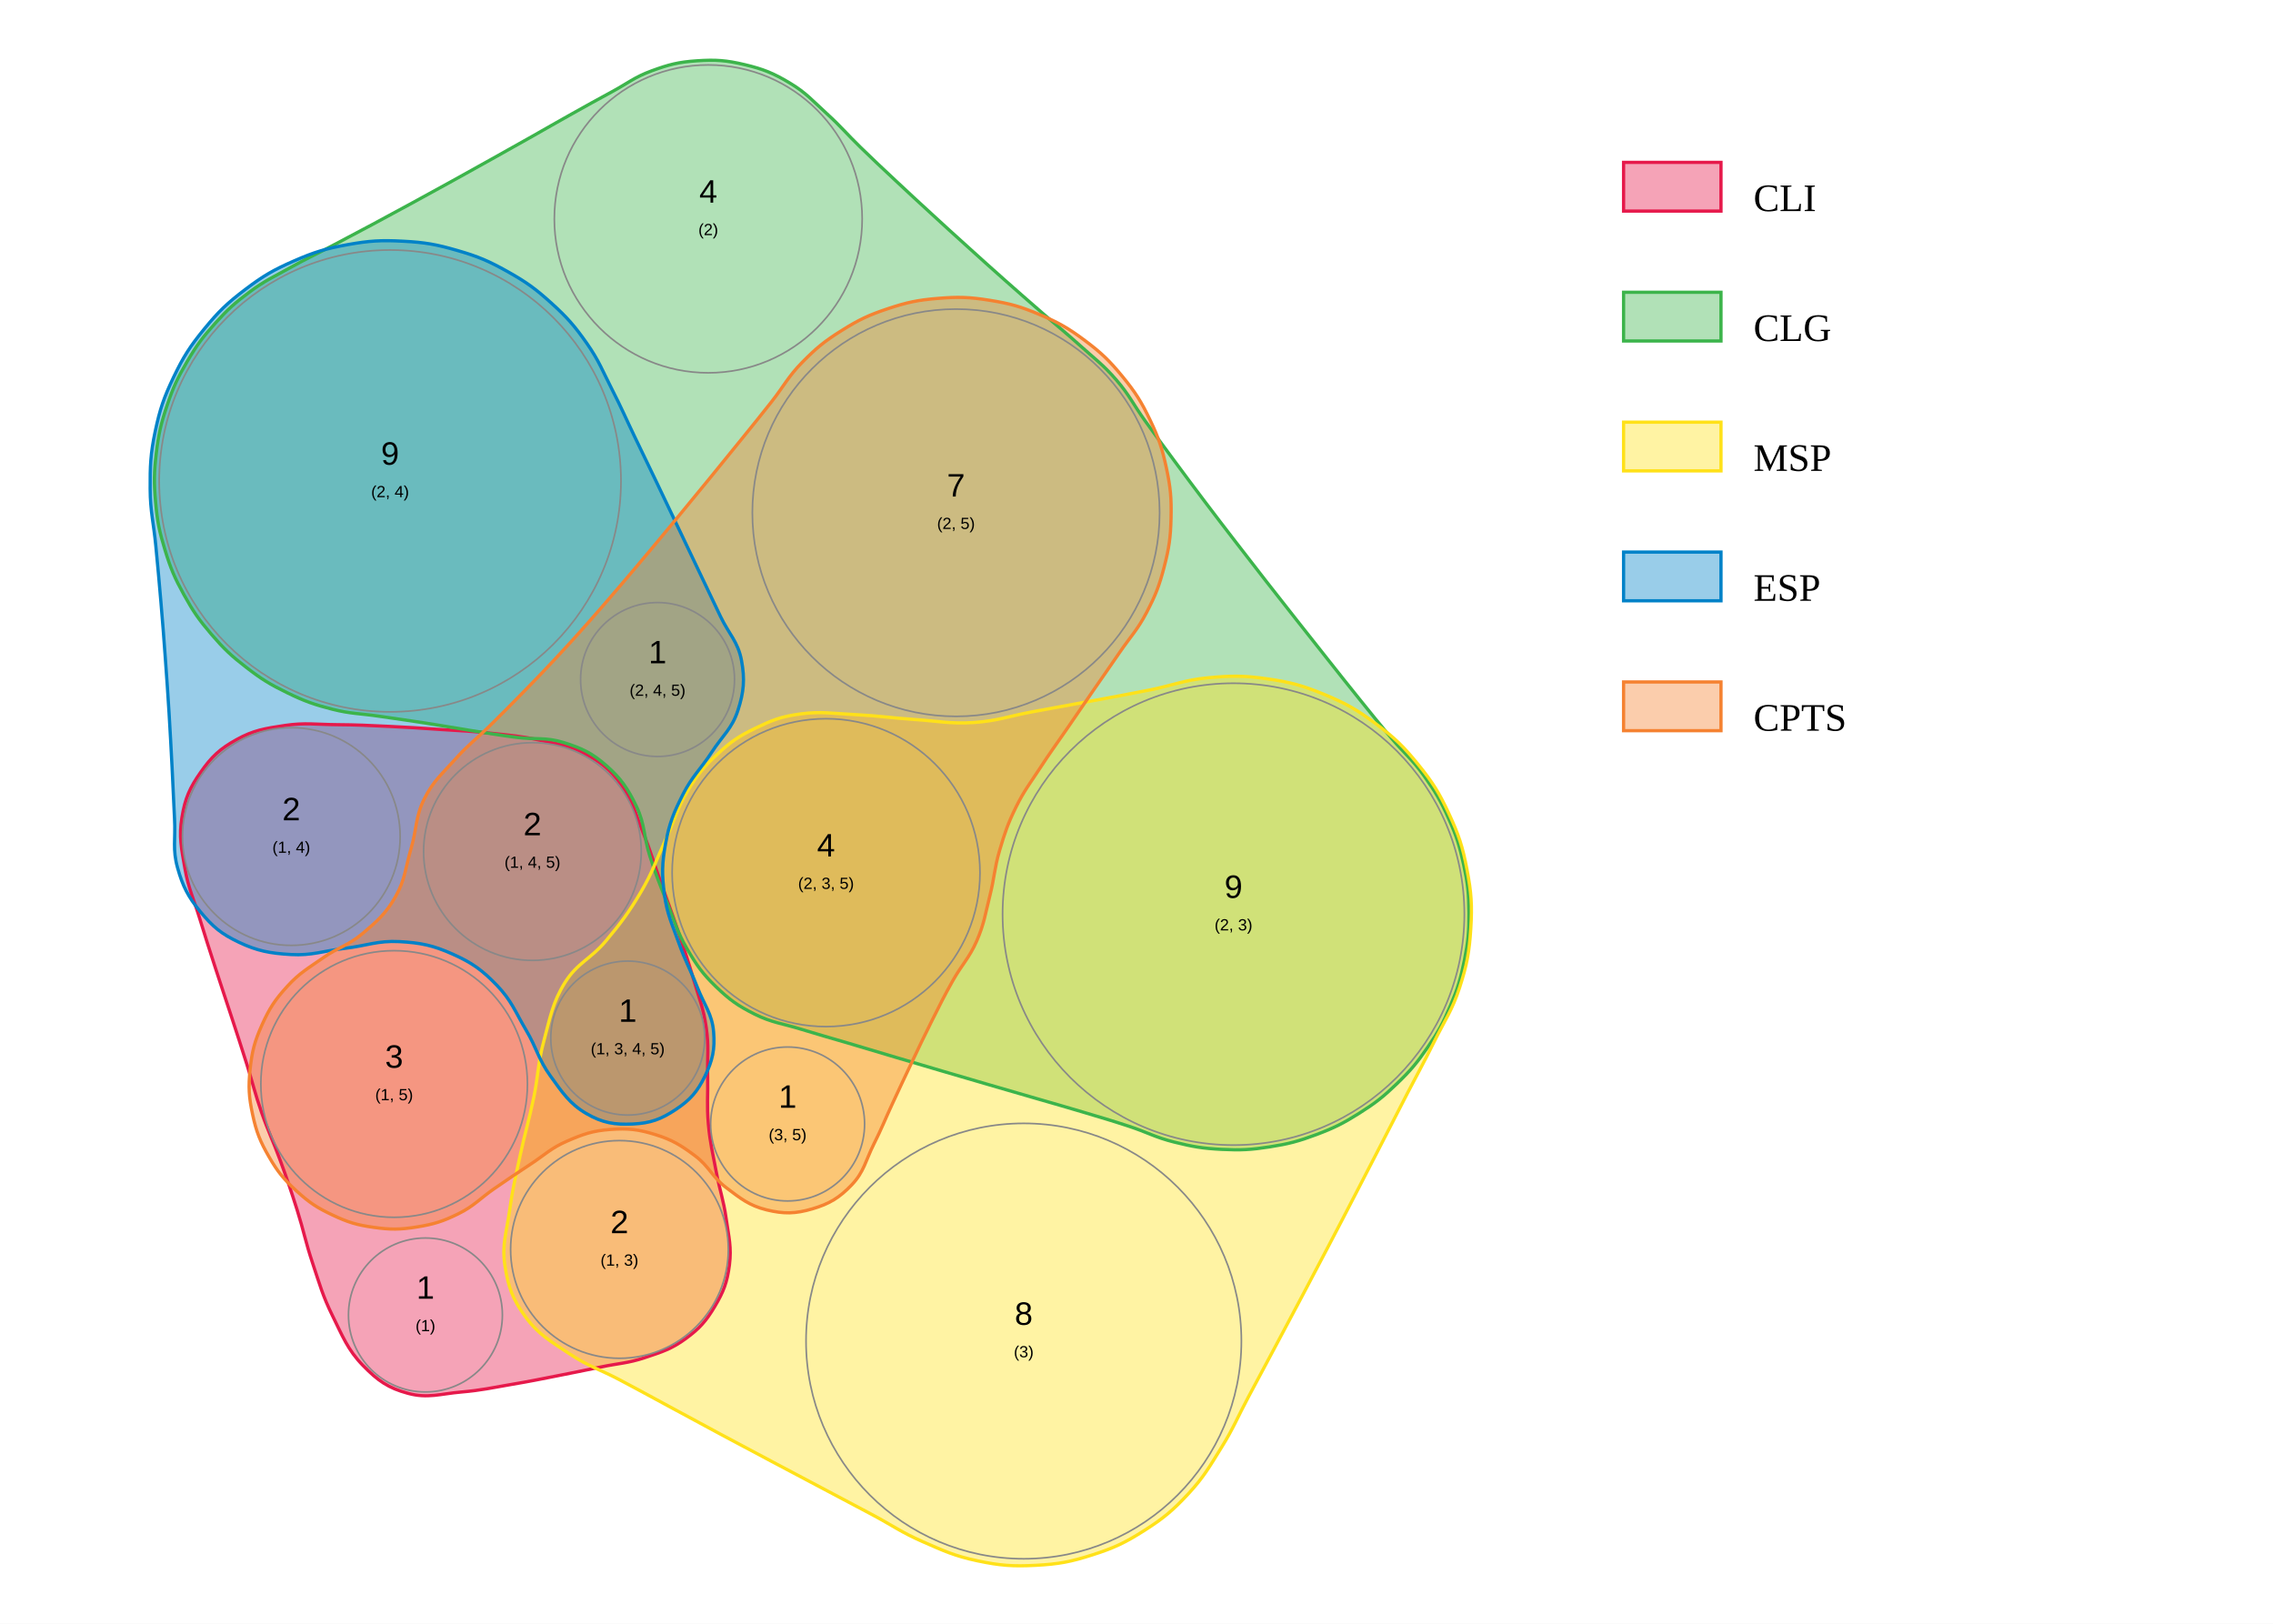
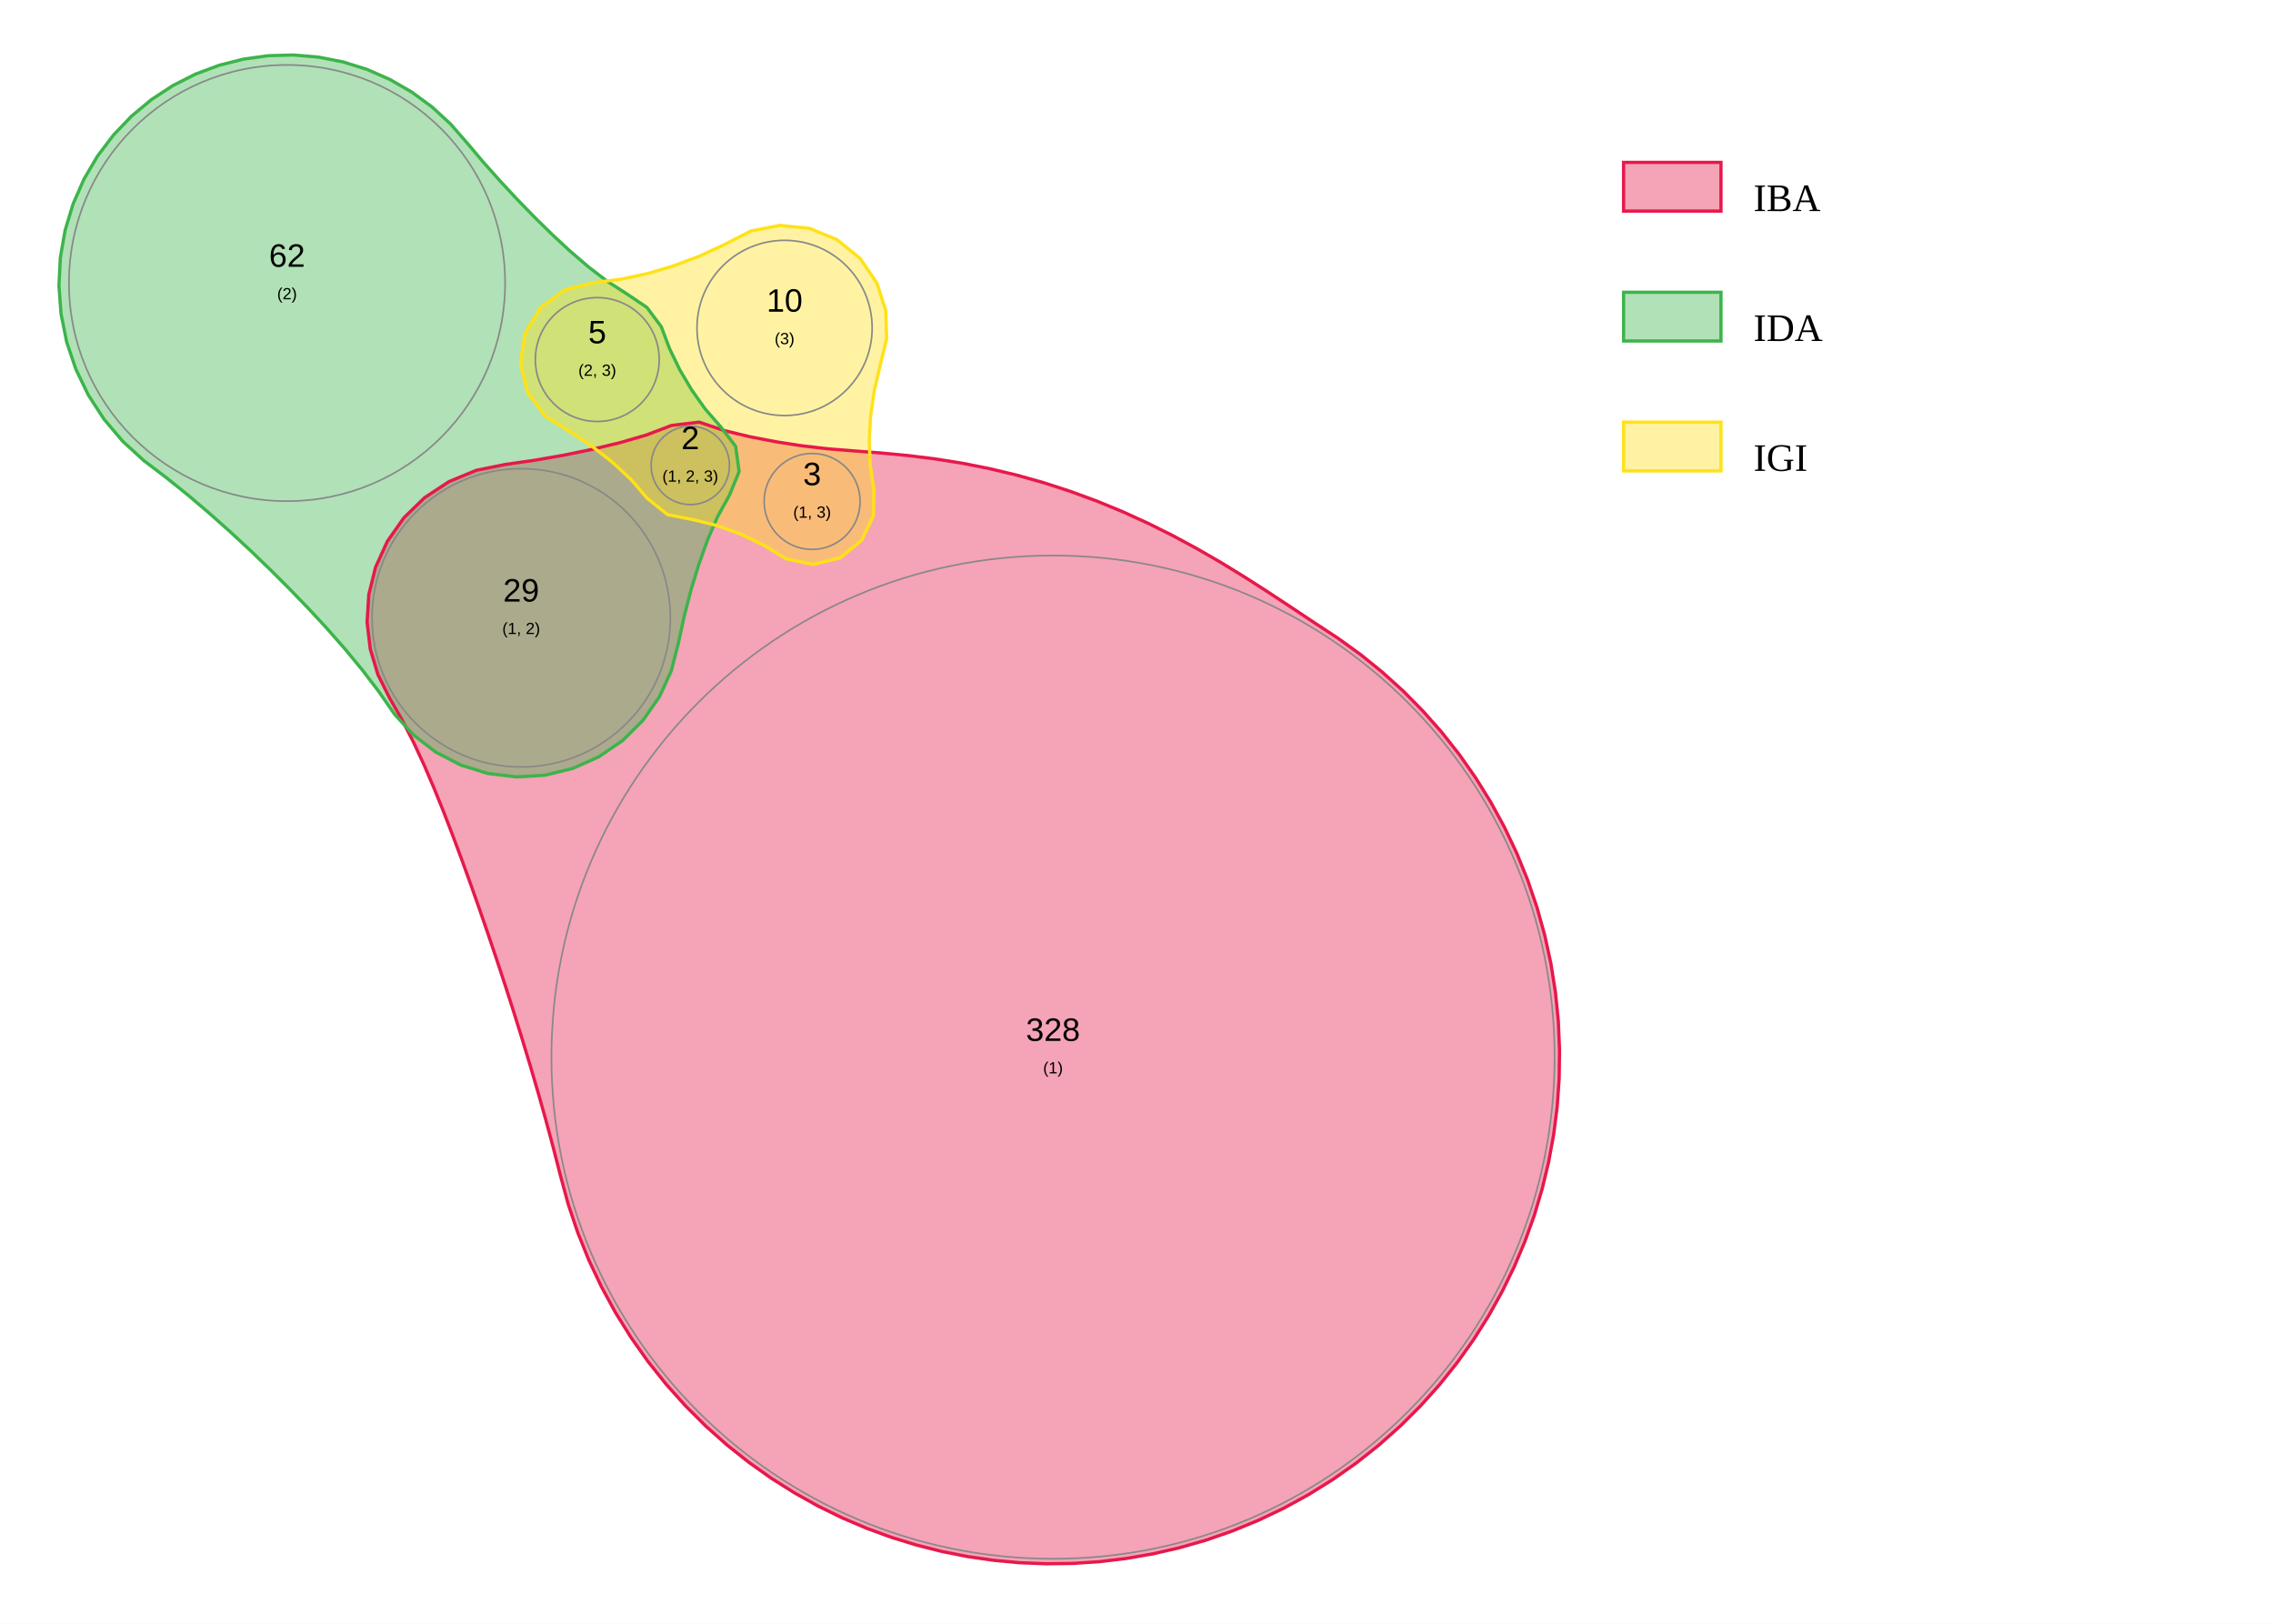
- <svg xmlns="http://www.w3.org/2000/svg" xmlns:xlink="http://www.w3.org/1999/xlink" width="700" height="500">
+ <svg xmlns="http://www.w3.org/2000/svg" xmlns:xlink="http://www.w3.org/1999/xlink" viewBox="0 0 700 500">
  <defs>
    <style type="text/css">
  .borderLine {
	   stroke: none;
	   fill-opacity: 0.4;
  }
  .outLine {
	   stroke-width: 1;
	   fill: none;
  }
  .circle {
	   stroke: #888888;
	   stroke-width: 0.5;
	   fill: none;
    pointer-events: all;
  }
  .spcircle {
	   stroke: #FF2222;
	   stroke-width: 1;
	   fill: none;
    pointer-events: all;
  }
  .tLabel {
	   font-family: Arial;
    pointer-events: none;
	   font-size: 14px;
	   text-anchor: middle;
	   alignment-baseline: central;
  }
  .nLabel {
	   font-family: Arial;
    pointer-events: none;
	   font-size: 10px;
	   text-anchor: middle;
	   alignment-baseline: central;
  }
  .belong {
	   font-family: Arial;
    pointer-events: none;
	   font-size: 5px;
	   text-anchor: middle;
	   alignment-baseline: central;
  }
  .p0{
    stroke: none;
    fill: #e6194b;
  }
  .q0{
    fill: none;
    stroke: #e6194b;
  }
  .p1{
    stroke: none;
    fill: #3cb44b;
  }
  .q1{
    fill: none;
    stroke: #3cb44b;
  }
  .p2{
    stroke: none;
    fill: #ffe119;
  }
  .q2{
    fill: none;
    stroke: #ffe119;
  }
-   .p3{
-     stroke: none;
-     fill: #0082c8;
-   }
-   .q3{
-     fill: none;
-     stroke: #0082c8;
-   }
-   .p4{
-     stroke: none;
-     fill: #f58231;
-   }
-   .q4{
-     fill: none;
-     stroke: #f58231;
-   }

</style>
    <symbol id="bl0">
-       <path d="M 191.38 241.67 C 187.84 236.89 185.25 234.85 180.23 232.10 C 175.22 229.35 172.10 229.21 166.30 227.94 C 160.50 226.68 157.39 226.45 151.24 225.79 C 145.08 225.12 141.84 225.04 135.53 224.62 C 129.22 224.19 126.03 223.96 119.67 223.67 C 113.31 223.37 110.12 223.20 103.72 223.15 C 97.33 223.10 93.87 222.48 87.69 223.40 C 81.52 224.32 78.03 224.87 72.85 227.75 C 67.67 230.62 65.16 233.00 61.80 237.79 C 58.44 242.58 57.00 245.76 56.03 251.69 C 55.06 257.63 55.86 261.24 56.95 267.46 C 58.05 273.69 59.62 276.71 61.49 282.81 C 63.36 288.92 64.36 291.96 66.31 297.99 C 68.26 304.02 69.30 307.00 71.24 312.95 C 73.19 318.90 74.16 321.83 76.02 327.75 C 77.89 333.68 78.50 336.66 80.56 342.57 C 82.61 348.48 84.09 351.29 86.29 357.30 C 88.48 363.32 89.52 366.30 91.52 372.63 C 93.52 378.97 94.10 382.47 96.28 388.98 C 98.46 395.49 99.32 398.89 102.41 405.18 C 105.51 411.47 107.11 415.67 111.75 420.44 C 116.40 425.22 119.58 427.41 125.63 429.05 C 131.68 430.70 135.65 429.20 142.01 428.65 C 148.37 428.10 151.54 427.32 157.44 426.32 C 163.34 425.33 165.98 424.76 171.50 423.68 C 177.02 422.60 179.61 422.06 185.04 420.94 C 190.46 419.81 193.39 419.80 198.61 418.05 C 203.83 416.31 206.85 415.38 211.16 412.22 C 215.46 409.07 217.44 406.82 220.14 402.28 C 222.84 397.73 223.94 394.92 224.64 389.50 C 225.33 384.08 224.44 380.92 223.62 375.18 C 222.81 369.44 221.66 366.62 220.57 360.81 C 219.48 355.00 218.68 352.03 218.15 346.14 C 217.63 340.25 218.06 337.30 217.93 331.35 C 217.80 325.40 218.36 322.34 217.50 316.41 C 216.64 310.47 215.36 307.62 213.62 301.67 C 211.87 295.71 210.84 292.69 208.79 286.63 C 206.74 280.57 205.54 277.50 203.37 271.37 C 201.19 265.25 200.31 261.94 197.91 256.00 C 195.51 250.06 194.91 246.45 191.38 241.67 Z" />
+       <path d="M 246.97 137.28 L 239.02 136.04 L 231.00 134.50 L 223.06 132.59 L 215.34 129.99 L 206.79 131.01 L 199.04 133.96 L 190.80 136.35 L 182.21 138.40 L 173.44 140.20 L 164.56 141.74 L 155.61 143.02 L 146.70 144.82 L 138.31 148.28 L 130.77 153.24 L 124.35 159.48 L 119.27 166.73 L 115.65 174.70 L 113.58 183.08 L 113.05 191.57 L 114.02 199.87 L 116.38 207.73 L 119.96 214.93 L 123.86 221.75 L 127.39 228.65 L 130.64 235.65 L 133.68 242.74 L 136.59 249.92 L 139.40 257.19 L 142.15 264.56 L 144.86 272.03 L 147.54 279.61 L 150.20 287.31 L 152.85 295.14 L 155.48 303.10 L 158.08 311.19 L 160.65 319.42 L 163.18 327.77 L 165.66 336.23 L 168.07 344.79 L 170.40 353.44 L 172.64 362.17 L 175.02 370.91 L 177.92 379.52 L 181.31 387.97 L 185.20 396.20 L 189.55 404.19 L 194.35 411.88 L 199.56 419.25 L 205.16 426.27 L 211.10 432.90 L 217.34 439.13 L 223.86 444.93 L 230.61 450.29 L 237.56 455.22 L 244.69 459.71 L 251.95 463.77 L 259.37 467.40 L 266.90 470.61 L 274.54 473.40 L 282.28 475.78 L 290.12 477.76 L 298.03 479.32 L 306.01 480.47 L 314.05 481.21 L 322.15 481.53 L 330.31 481.43 L 338.51 480.90 L 346.74 479.92 L 354.99 478.49 L 363.21 476.61 L 371.40 474.26 L 379.52 471.44 L 387.52 468.16 L 395.38 464.41 L 403.06 460.20 L 410.53 455.54 L 417.75 450.46 L 424.67 444.97 L 431.26 439.10 L 437.51 432.87 L 443.37 426.34 L 448.82 419.52 L 453.85 412.45 L 458.45 405.17 L 462.61 397.69 L 466.34 390.04 L 469.64 382.22 L 472.51 374.24 L 474.93 366.10 L 476.92 357.81 L 478.47 349.36 L 479.56 340.78 L 480.17 332.08 L 480.28 323.28 L 479.91 314.43 L 479.02 305.56 L 477.63 296.74 L 475.72 287.99 L 473.32 279.38 L 470.44 270.93 L 467.09 262.69 L 463.29 254.68 L 459.06 246.94 L 454.42 239.47 L 449.39 232.31 L 443.98 225.46 L 438.21 218.95 L 432.13 212.78 L 425.72 206.99 L 419.04 201.58 L 412.09 196.56 L 404.95 191.87 L 397.85 187.15 L 390.74 182.46 L 383.57 177.86 L 376.29 173.38 L 368.89 169.10 L 361.33 165.01 L 353.63 161.17 L 345.78 157.59 L 337.79 154.30 L 329.68 151.32 L 321.46 148.65 L 313.15 146.31 L 304.77 144.31 L 296.36 142.64 L 287.91 141.30 L 279.48 140.26 L 271.12 139.47 L 262.91 138.84 L 254.88 138.19 Z" />
    </symbol>
    <symbol id="bl1">
-       <path d="M 452.38 281.02 C 452.33 275.15 452.01 272.08 450.76 266.29 C 449.51 260.49 448.58 257.53 446.12 252.04 C 443.67 246.55 442.03 243.80 438.50 238.83 C 434.96 233.87 432.40 231.93 428.45 227.23 C 424.49 222.53 422.58 220.13 418.71 215.34 C 414.85 210.56 412.95 208.15 409.12 203.32 C 405.28 198.49 403.37 196.07 399.54 191.21 C 395.71 186.36 393.79 183.93 389.98 179.05 C 386.17 174.17 384.26 171.72 380.48 166.80 C 376.69 161.89 374.80 159.43 371.06 154.49 C 367.32 149.54 365.46 147.05 361.78 142.07 C 358.09 137.09 356.25 134.60 352.64 129.58 C 349.03 124.55 347.78 121.60 343.75 116.95 C 339.72 112.29 337.08 110.44 332.50 106.30 C 327.92 102.17 325.50 100.29 320.87 96.27 C 316.24 92.24 313.92 90.22 309.35 86.17 C 304.78 82.12 302.53 80.08 298.03 76.01 C 293.52 71.95 291.28 69.91 286.85 65.83 C 282.41 61.76 280.20 59.73 275.85 55.65 C 271.49 51.56 269.30 49.54 265.06 45.41 C 260.82 41.29 259.02 38.99 254.65 35.02 C 250.27 31.04 248.24 28.55 243.18 25.53 C 238.12 22.50 235.05 21.27 229.34 19.91 C 223.64 18.55 220.37 18.34 214.65 18.72 C 208.92 19.10 205.98 19.88 200.72 21.80 C 195.46 23.72 193.26 25.67 188.33 28.33 C 183.40 30.99 180.96 32.37 176.06 35.10 C 171.16 37.84 168.72 39.26 163.83 42.03 C 158.93 44.79 156.47 46.17 151.56 48.91 C 146.65 51.66 144.20 53.03 139.26 55.75 C 134.33 58.47 131.86 59.82 126.91 62.52 C 121.95 65.21 119.48 66.56 114.49 69.23 C 109.50 71.90 106.99 73.22 101.96 75.86 C 96.93 78.50 94.34 79.65 89.34 82.44 C 84.35 85.23 81.61 86.39 77.00 89.81 C 72.38 93.23 70.15 95.23 66.27 99.55 C 62.39 103.87 60.57 106.32 57.60 111.39 C 54.63 116.46 53.33 119.26 51.44 124.89 C 49.54 130.52 48.83 133.60 48.13 139.55 C 47.42 145.50 47.38 148.66 47.92 154.63 C 48.45 160.60 49.07 163.68 50.82 169.38 C 52.56 175.09 53.79 177.96 56.65 183.14 C 59.51 188.33 61.27 190.85 65.11 195.33 C 68.95 199.80 71.19 201.92 75.86 205.52 C 80.53 209.13 83.18 210.76 88.47 213.33 C 93.77 215.91 96.69 216.95 102.33 218.39 C 107.98 219.83 110.97 219.69 116.68 220.54 C 122.39 221.39 125.22 221.75 130.88 222.63 C 136.53 223.51 139.30 224.05 144.95 224.94 C 150.59 225.83 153.38 226.32 159.12 227.07 C 164.86 227.81 168.11 226.92 173.65 228.67 C 179.18 230.41 182.32 231.86 186.80 235.80 C 191.27 239.74 193.36 242.82 196.02 248.36 C 198.68 253.91 198.20 257.58 200.10 263.53 C 202.00 269.48 203.23 272.41 205.52 278.13 C 207.81 283.85 208.57 286.99 211.57 292.13 C 214.56 297.27 216.33 299.81 220.51 303.85 C 224.69 307.88 227.21 309.70 232.45 312.31 C 237.70 314.93 240.97 315.15 246.74 316.94 C 252.51 318.72 255.46 319.51 261.28 321.23 C 267.10 322.96 270.01 323.84 275.82 325.57 C 281.63 327.30 284.54 328.16 290.33 329.86 C 296.11 331.57 299.00 332.40 304.76 334.08 C 310.51 335.76 313.39 336.58 319.12 338.25 C 324.85 339.92 327.71 340.70 333.40 342.41 C 339.10 344.12 341.94 344.93 347.58 346.78 C 353.22 348.63 355.86 350.25 361.60 351.68 C 367.33 353.11 370.38 353.63 376.27 353.93 C 382.16 354.22 385.22 354.06 391.04 353.15 C 396.85 352.24 399.82 351.46 405.33 349.40 C 410.84 347.33 413.61 345.95 418.59 342.81 C 423.56 339.67 425.99 337.76 430.21 333.69 C 434.43 329.63 436.39 327.29 439.69 322.48 C 442.99 317.67 444.44 315.00 446.70 309.63 C 448.96 304.26 449.85 301.35 450.99 295.63 C 452.12 289.91 452.42 286.88 452.38 281.02 Z" />
+       <path d="M 40.50 35.77 L 34.94 41.59 L 30.02 48.08 L 25.85 55.18 L 22.50 62.83 L 20.05 70.92 L 18.58 79.35 L 18.15 87.99 L 18.80 96.69 L 20.53 105.30 L 23.35 113.67 L 27.20 121.65 L 32.03 129.08 L 37.74 135.83 L 44.22 141.78 L 51.17 147.05 L 57.91 152.47 L 64.46 158.04 L 70.86 163.73 L 77.11 169.52 L 83.23 175.42 L 89.22 181.40 L 95.07 187.46 L 100.78 193.63 L 106.30 199.91 L 111.62 206.36 L 116.70 213.01 L 121.52 219.95 L 127.30 226.29 L 134.16 231.57 L 141.90 235.59 L 150.27 238.18 L 159.01 239.24 L 167.81 238.72 L 176.40 236.62 L 184.48 233.01 L 191.78 228.00 L 198.05 221.76 L 203.09 214.53 L 206.74 206.55 L 208.90 198.13 L 210.70 189.80 L 212.80 181.67 L 215.21 173.79 L 217.92 166.22 L 221.00 159.07 L 224.65 152.48 L 227.62 145.21 L 226.55 137.45 L 221.91 131.38 L 217.18 125.95 L 213.02 120.08 L 209.35 113.87 L 206.21 107.39 L 203.66 100.61 L 199.23 94.67 L 193.10 90.54 L 187.02 86.63 L 181.19 82.16 L 175.52 77.29 L 169.96 72.13 L 164.50 66.77 L 159.15 61.26 L 153.91 55.62 L 148.79 49.87 L 143.82 43.99 L 138.73 38.16 L 133.03 32.92 L 126.79 28.34 L 120.08 24.47 L 113.00 21.36 L 105.63 19.06 L 98.06 17.58 L 90.37 16.94 L 82.66 17.15 L 75.01 18.20 L 67.49 20.10 L 60.20 22.82 L 53.22 26.36 L 46.62 30.68 Z" />
    </symbol>
    <symbol id="bl2">
-       <path d="M 409.11 383.73 C 412.38 377.50 414.00 374.36 417.24 368.09 C 420.49 361.83 422.10 358.69 425.34 352.40 C 428.58 346.10 430.17 342.96 433.44 336.63 C 436.72 330.29 438.49 327.24 441.70 320.73 C 444.92 314.23 447.26 311.05 449.51 304.10 C 451.76 297.15 452.49 293.24 452.95 285.98 C 453.40 278.72 453.13 274.87 451.79 267.80 C 450.45 260.73 449.26 257.11 446.25 250.63 C 443.24 244.15 441.25 240.94 436.74 235.39 C 432.23 229.84 429.49 227.18 423.71 222.87 C 417.93 218.56 414.54 216.61 407.84 213.84 C 401.13 211.07 397.36 210.04 390.18 209.02 C 382.99 207.99 379.14 208.03 371.92 208.72 C 364.71 209.40 361.25 211.03 354.08 212.46 C 346.92 213.88 343.30 214.52 336.08 215.86 C 328.87 217.20 325.24 217.84 318.01 219.17 C 310.78 220.49 307.21 222.00 299.93 222.48 C 292.65 222.96 288.86 222.03 281.61 221.55 C 274.36 221.07 270.69 220.42 263.69 220.07 C 256.69 219.73 252.82 218.99 246.59 219.83 C 240.36 220.67 237.69 221.80 232.55 224.28 C 227.42 226.76 225.07 228.38 220.91 232.25 C 216.74 236.11 214.91 238.32 211.71 243.62 C 208.51 248.93 207.77 252.54 204.89 258.77 C 202.02 264.99 201.01 268.52 197.34 274.73 C 193.67 280.93 191.22 284.22 186.54 289.80 C 181.86 295.38 177.77 296.48 173.96 302.60 C 170.16 308.73 169.44 313.33 167.52 320.42 C 165.59 327.51 165.81 331.01 164.36 338.05 C 162.90 345.10 161.71 348.66 160.22 355.65 C 158.73 362.63 157.84 366.15 156.90 372.97 C 155.95 379.78 154.51 383.22 155.50 389.73 C 156.49 396.24 157.86 400.09 161.84 405.52 C 165.82 410.95 169.58 413.01 175.38 416.88 C 181.18 420.76 184.65 421.63 190.85 424.90 C 197.05 428.18 200.17 429.91 206.38 433.26 C 212.60 436.61 215.73 438.32 221.95 441.66 C 228.17 444.99 231.29 446.64 237.50 449.94 C 243.72 453.24 246.83 454.88 253.03 458.16 C 259.24 461.45 262.32 463.06 268.53 466.37 C 274.73 469.67 277.55 471.83 284.06 474.68 C 290.56 477.53 294.06 479.17 301.04 480.63 C 308.03 482.10 311.90 482.38 318.98 482.01 C 326.06 481.64 329.76 480.93 336.44 478.79 C 343.13 476.65 346.50 475.05 352.41 471.29 C 358.31 467.53 361.19 465.13 365.96 459.99 C 370.72 454.86 372.53 451.58 376.23 445.62 C 379.93 439.66 381.15 436.36 384.45 430.19 C 387.74 424.01 389.40 420.94 392.69 414.76 C 395.99 408.58 397.64 405.49 400.92 399.28 C 404.21 393.07 405.85 389.97 409.11 383.73 Z" />
-     </symbol>
-     <symbol id="bl3">
-       <path d="M 169.82 93.35 C 164.93 88.92 162.09 86.86 156.29 83.61 C 150.50 80.37 147.27 78.99 140.84 77.13 C 134.41 75.26 130.89 74.63 124.14 74.28 C 117.38 73.92 113.79 74.12 107.07 75.33 C 100.35 76.55 96.84 77.59 90.54 80.35 C 84.23 83.11 81.05 84.95 75.53 89.14 C 70.01 93.32 67.34 95.88 62.93 101.27 C 58.52 106.66 56.52 109.77 53.49 116.09 C 50.47 122.41 49.24 125.97 47.79 132.87 C 46.34 139.77 46.20 143.54 46.24 150.58 C 46.28 157.62 47.32 161.09 47.98 168.06 C 48.64 175.03 48.98 178.52 49.56 185.43 C 50.15 192.35 50.41 195.80 50.91 202.64 C 51.41 209.49 51.65 212.93 52.07 219.66 C 52.48 226.38 52.65 229.76 52.99 236.27 C 53.33 242.78 53.42 246.01 53.75 252.20 C 54.09 258.39 53.08 261.50 54.68 267.22 C 56.27 272.93 57.94 276.18 61.73 280.78 C 65.53 285.37 68.06 287.54 73.63 290.18 C 79.21 292.81 83.10 293.56 89.60 293.93 C 96.11 294.30 99.50 292.83 106.17 292.03 C 112.84 291.24 116.32 289.60 122.97 289.95 C 129.61 290.31 133.38 291.11 139.38 293.79 C 145.39 296.47 148.45 298.68 152.98 303.36 C 157.50 308.04 158.71 311.62 162.01 317.20 C 165.32 322.79 165.78 326.15 169.48 331.29 C 173.19 336.42 175.47 339.91 180.54 342.88 C 185.61 345.84 189.33 346.36 194.84 346.12 C 200.34 345.88 203.61 344.64 208.06 341.69 C 212.51 338.75 214.75 336.20 217.09 331.40 C 219.43 326.60 220.23 323.16 219.76 317.68 C 219.29 312.20 216.89 309.46 214.75 303.99 C 212.60 298.51 211.05 296.02 209.03 290.31 C 207.00 284.60 205.43 281.56 204.62 275.44 C 203.81 269.32 203.85 265.87 204.98 259.71 C 206.11 253.56 207.45 250.29 210.29 244.68 C 213.13 239.07 215.77 236.85 219.16 231.67 C 222.55 226.48 225.41 224.41 227.25 218.76 C 229.09 213.11 229.43 209.19 228.36 203.39 C 227.28 197.60 224.48 195.26 221.87 189.80 C 219.27 184.35 217.97 181.61 215.35 176.11 C 212.73 170.61 211.42 167.84 208.78 162.30 C 206.14 156.75 204.83 153.98 202.15 148.39 C 199.47 142.80 198.11 140.01 195.39 134.34 C 192.67 128.68 191.49 125.79 188.56 120.07 C 185.63 114.35 184.49 111.10 180.74 105.75 C 176.99 100.41 174.71 97.78 169.82 93.35 Z" />
-     </symbol>
-     <symbol id="bl4">
-       <path d="M 328.41 224.68 C 331.65 219.96 333.25 217.60 336.53 212.85 C 339.81 208.10 341.48 205.77 344.79 200.93 C 348.10 196.09 350.35 193.90 353.09 188.63 C 355.84 183.36 357.01 180.42 358.52 174.59 C 360.03 168.76 360.50 165.57 360.64 159.48 C 360.78 153.39 360.50 150.16 359.21 144.12 C 357.91 138.09 356.87 134.93 354.17 129.30 C 351.46 123.66 349.69 120.83 345.68 115.94 C 341.67 111.06 339.22 108.69 334.13 104.87 C 329.03 101.06 326.07 99.36 320.21 96.88 C 314.34 94.40 311.07 93.47 304.81 92.47 C 298.54 91.47 295.16 91.36 288.87 91.88 C 282.59 92.40 279.32 93.09 273.38 95.07 C 267.44 97.05 264.44 98.49 259.18 101.79 C 253.91 105.09 251.37 107.18 247.05 111.57 C 242.73 115.96 241.37 118.95 237.58 123.75 C 233.80 128.55 231.90 130.87 228.11 135.55 C 224.33 140.24 222.44 142.55 218.66 147.17 C 214.88 151.80 212.99 154.09 209.20 158.67 C 205.42 163.25 203.53 165.54 199.74 170.06 C 195.94 174.58 194.05 176.82 190.24 181.26 C 186.43 185.70 184.54 187.91 180.68 192.25 C 176.82 196.59 174.89 198.72 170.94 202.94 C 166.99 207.16 164.98 209.22 160.94 213.35 C 156.90 217.47 154.90 219.49 150.76 223.57 C 146.62 227.65 144.26 229.25 140.23 233.75 C 136.21 238.25 133.36 240.56 130.63 246.06 C 127.91 251.56 128.37 255.25 126.60 261.26 C 124.84 267.27 124.79 270.87 121.81 276.10 C 118.83 281.34 116.13 283.68 111.68 287.44 C 107.23 291.20 104.19 291.65 99.55 294.91 C 94.91 298.16 92.24 299.59 88.48 303.71 C 84.71 307.84 83.00 310.43 80.71 315.53 C 78.42 320.63 77.62 323.66 77.03 329.20 C 76.45 334.73 76.64 337.82 77.80 343.22 C 78.96 348.62 80.12 351.50 82.84 356.21 C 85.55 360.92 87.45 363.18 91.36 366.77 C 95.28 370.36 97.68 371.92 102.42 374.15 C 107.17 376.39 109.88 377.21 115.08 377.94 C 120.27 378.67 123.16 378.66 128.39 377.82 C 133.62 376.98 136.45 376.09 141.22 373.73 C 145.99 371.37 147.84 369.04 152.25 366.00 C 156.66 362.97 158.81 361.49 163.28 358.57 C 167.74 355.65 169.64 353.56 174.58 351.41 C 179.52 349.25 182.52 348.20 187.97 347.79 C 193.42 347.39 196.61 347.75 201.83 349.38 C 207.05 351.01 209.71 352.66 214.08 355.93 C 218.44 359.20 219.26 362.40 223.66 365.72 C 228.06 369.05 230.76 371.24 236.06 372.55 C 241.37 373.85 244.93 373.79 250.18 372.24 C 255.43 370.70 258.54 368.81 262.32 364.83 C 266.10 360.86 266.58 357.36 269.09 352.35 C 271.60 347.34 272.53 344.80 274.87 339.77 C 277.21 334.74 278.37 332.23 280.77 327.19 C 283.17 322.16 284.34 319.62 286.86 314.59 C 289.38 309.57 290.59 307.04 293.38 302.07 C 296.16 297.11 298.49 295.01 300.79 289.76 C 303.08 284.52 303.43 281.42 304.84 275.85 C 306.25 270.28 306.23 267.36 307.83 261.91 C 309.44 256.45 310.37 253.66 312.87 248.57 C 315.38 243.48 317.24 241.21 320.35 236.43 C 323.45 231.66 325.17 229.39 328.41 224.68 Z" />
+       <path d="M 191.25 85.98 L 182.75 87.04 L 173.98 89.21 L 166.51 94.66 L 161.65 102.67 L 160.27 111.93 L 162.54 120.91 L 167.92 128.19 L 175.31 132.80 L 182.24 137.38 L 188.60 142.34 L 194.33 147.66 L 199.34 153.47 L 205.60 158.48 L 213.38 159.99 L 220.85 161.85 L 228.17 164.52 L 235.26 167.92 L 242.14 172.11 L 250.41 173.81 L 258.75 171.78 L 265.38 166.36 L 269.01 158.76 L 269.12 150.60 L 267.99 143.06 L 267.69 135.53 L 268.13 127.93 L 269.26 120.25 L 271.06 112.48 L 273.05 104.34 L 272.78 95.66 L 270.05 87.17 L 264.93 79.64 L 257.80 73.83 L 249.27 70.31 L 240.13 69.41 L 231.23 71.13 L 223.37 75.18 L 215.57 78.81 L 207.62 81.81 L 199.52 84.22 Z" />
    </symbol>
  </defs>
  <rect width="700" height="500" style="fill:#fff;stroke-width:0" />
  <use class="p0 borderLine" xlink:href="#bl0" />
  <use class="p1 borderLine" xlink:href="#bl1" />
  <use class="p2 borderLine" xlink:href="#bl2" />
-   <use class="p3 borderLine" xlink:href="#bl3" />
-   <use class="p4 borderLine" xlink:href="#bl4" />
  <use class="q0 outLine" xlink:href="#bl0" />
  <use class="q1 outLine" xlink:href="#bl1" />
  <use class="q2 outLine" xlink:href="#bl2" />
-   <use class="q3 outLine" xlink:href="#bl3" />
-   <use class="q4 outLine" xlink:href="#bl4" />
-   <circle class="circle" cx="131.016" cy="404.923" r="23.702" />
-   <text class="tLabel" x="131.02" y="384.92" />
-   <text class="nLabel" x="131.02" y="399.92">1</text>
-   <text class="belong" x="131.02" y="409.92">(1)</text>
-   <circle class="circle" cx="218.12" cy="67.403" r="47.403" />
-   <text class="tLabel" x="218.12" y="47.40" />
-   <text class="nLabel" x="218.12" y="62.40">4</text>
-   <text class="belong" x="218.12" y="72.40">(2)</text>
-   <circle class="circle" cx="379.866" cy="281.504" r="71.105" />
-   <text class="tLabel" x="379.87" y="261.50" />
-   <text class="nLabel" x="379.87" y="276.50">9</text>
-   <text class="belong" x="379.87" y="286.50">(2, 3)</text>
-   <circle class="circle" cx="120.134" cy="148.098" r="71.105" />
-   <text class="tLabel" x="120.13" y="128.10" />
-   <text class="nLabel" x="120.13" y="143.10">9</text>
-   <text class="belong" x="120.13" y="153.10">(2, 4)</text>
-   <circle class="circle" cx="202.502" cy="209.246" r="23.702" />
-   <text class="tLabel" x="202.50" y="189.25" />
-   <text class="nLabel" x="202.50" y="204.25">1</text>
-   <text class="belong" x="202.50" y="214.25">(2, 4, 5)</text>
-   <circle class="circle" cx="294.409" cy="157.891" r="62.709" />
-   <text class="tLabel" x="294.41" y="137.89" />
-   <text class="nLabel" x="294.41" y="152.89">7</text>
-   <text class="belong" x="294.41" y="162.89">(2, 5)</text>
-   <circle class="circle" cx="254.394" cy="268.721" r="47.403" />
-   <text class="tLabel" x="254.39" y="248.72" />
-   <text class="nLabel" x="254.39" y="263.72">4</text>
-   <text class="belong" x="254.39" y="273.72">(2, 3, 5)</text>
-   <circle class="circle" cx="315.266" cy="412.962" r="67.038" />
-   <text class="tLabel" x="315.27" y="392.96" />
-   <text class="nLabel" x="315.27" y="407.96">8</text>
-   <text class="belong" x="315.27" y="417.96">(3)</text>
-   <circle class="circle" cx="190.767" cy="384.742" r="33.519" />
-   <text class="tLabel" x="190.77" y="364.74" />
-   <text class="nLabel" x="190.77" y="379.74">2</text>
-   <text class="belong" x="190.77" y="389.74">(1, 3)</text>
-   <circle class="circle" cx="193.322" cy="319.655" r="23.702" />
-   <text class="tLabel" x="193.32" y="299.65" />
-   <text class="nLabel" x="193.32" y="314.65">1</text>
-   <text class="belong" x="193.32" y="324.65">(1, 3, 4, 5)</text>
-   <circle class="circle" cx="242.56" cy="346.111" r="23.702" />
-   <text class="tLabel" x="242.56" y="326.11" />
-   <text class="nLabel" x="242.56" y="341.11">1</text>
-   <text class="belong" x="242.56" y="351.11">(3, 5)</text>
-   <circle class="circle" cx="89.713" cy="257.596" r="33.519" />
-   <text class="tLabel" x="89.71" y="237.60" />
-   <text class="nLabel" x="89.71" y="252.60">2</text>
-   <text class="belong" x="89.71" y="262.60">(1, 4)</text>
-   <circle class="circle" cx="163.969" cy="262.215" r="33.519" />
-   <text class="tLabel" x="163.97" y="242.21" />
-   <text class="nLabel" x="163.97" y="257.21">2</text>
-   <text class="belong" x="163.97" y="267.21">(1, 4, 5)</text>
-   <circle class="circle" cx="121.382" cy="333.798" r="41.052" />
-   <text class="tLabel" x="121.38" y="313.80" />
-   <text class="nLabel" x="121.38" y="328.80">3</text>
-   <text class="belong" x="121.38" y="338.80">(1, 5)</text>
-   <rect class="p0 borderLine" x="500.00" y="50.00" width="30.00" height="15.00" />
+   <circle class="circle" cx="324.292" cy="325.53" r="154.47" />
+   <text class="tLabel" x="324.29" y="305.53" />
+   <text class="nLabel" x="324.29" y="320.53">328</text>
+   <text class="belong" x="324.29" y="330.53">(1)</text>
+   <circle class="circle" cx="160.512" cy="190.245" r="45.931" />
+   <text class="tLabel" x="160.51" y="170.24" />
+   <text class="nLabel" x="160.51" y="185.24">29</text>
+   <text class="belong" x="160.51" y="195.24">(1, 2)</text>
+   <circle class="circle" cx="212.587" cy="143.317" r="12.062" />
+   <text class="tLabel" x="212.59" y="123.32" />
+   <text class="nLabel" x="212.59" y="138.32">2</text>
+   <text class="belong" x="212.59" y="148.32">(1, 2, 3)</text>
+   <circle class="circle" cx="88.397" cy="87.159" r="67.159" />
+   <text class="tLabel" x="88.40" y="67.16" />
+   <text class="nLabel" x="88.40" y="82.16">62</text>
+   <text class="belong" x="88.40" y="92.16">(2)</text>
+   <circle class="circle" cx="183.941" cy="110.716" r="19.072" />
+   <text class="tLabel" x="183.94" y="90.72" />
+   <text class="nLabel" x="183.94" y="105.72">5</text>
+   <text class="belong" x="183.94" y="115.72">(2, 3)</text>
+   <circle class="circle" cx="241.619" cy="100.984" r="26.972" />
+   <text class="tLabel" x="241.62" y="80.98" />
+   <text class="nLabel" x="241.62" y="95.98">10</text>
+   <text class="belong" x="241.62" y="105.98">(3)</text>
+   <circle class="circle" cx="250.1" cy="154.408" r="14.773" />
+   <text class="tLabel" x="250.10" y="134.41" />
+   <text class="nLabel" x="250.10" y="149.41">3</text>
+   <text class="belong" x="250.10" y="159.41">(1, 3)</text>
+   <rect class="p0 borderLine" data-nbit="0" x="500.00" y="50.00" width="30.00" height="15.00" />
  <rect class="q0" x="500.00" y="50.00" width="30.00" height="15.00" />
-   <text class="legend" x="540.00" y="65.00">CLI</text>
-   <rect class="p1 borderLine" x="500.00" y="90.00" width="30.00" height="15.00" />
+   <text class="legend" x="540.00" y="65.00">IBA</text>
+   <rect class="p1 borderLine" data-nbit="1" x="500.00" y="90.00" width="30.00" height="15.00" />
  <rect class="q1" x="500.00" y="90.00" width="30.00" height="15.00" />
-   <text class="legend" x="540.00" y="105.00">CLG</text>
-   <rect class="p2 borderLine" x="500.00" y="130.00" width="30.00" height="15.00" />
+   <text class="legend" x="540.00" y="105.00">IDA</text>
+   <rect class="p2 borderLine" data-nbit="2" x="500.00" y="130.00" width="30.00" height="15.00" />
  <rect class="q2" x="500.00" y="130.00" width="30.00" height="15.00" />
-   <text class="legend" x="540.00" y="145.00">MSP</text>
-   <rect class="p3 borderLine" x="500.00" y="170.00" width="30.00" height="15.00" />
-   <rect class="q3" x="500.00" y="170.00" width="30.00" height="15.00" />
-   <text class="legend" x="540.00" y="185.00">ESP</text>
-   <rect class="p4 borderLine" x="500.00" y="210.00" width="30.00" height="15.00" />
-   <rect class="q4" x="500.00" y="210.00" width="30.00" height="15.00" />
-   <text class="legend" x="540.00" y="225.00">CPTS</text>
+   <text class="legend" x="540.00" y="145.00">IGI</text>
</svg>
